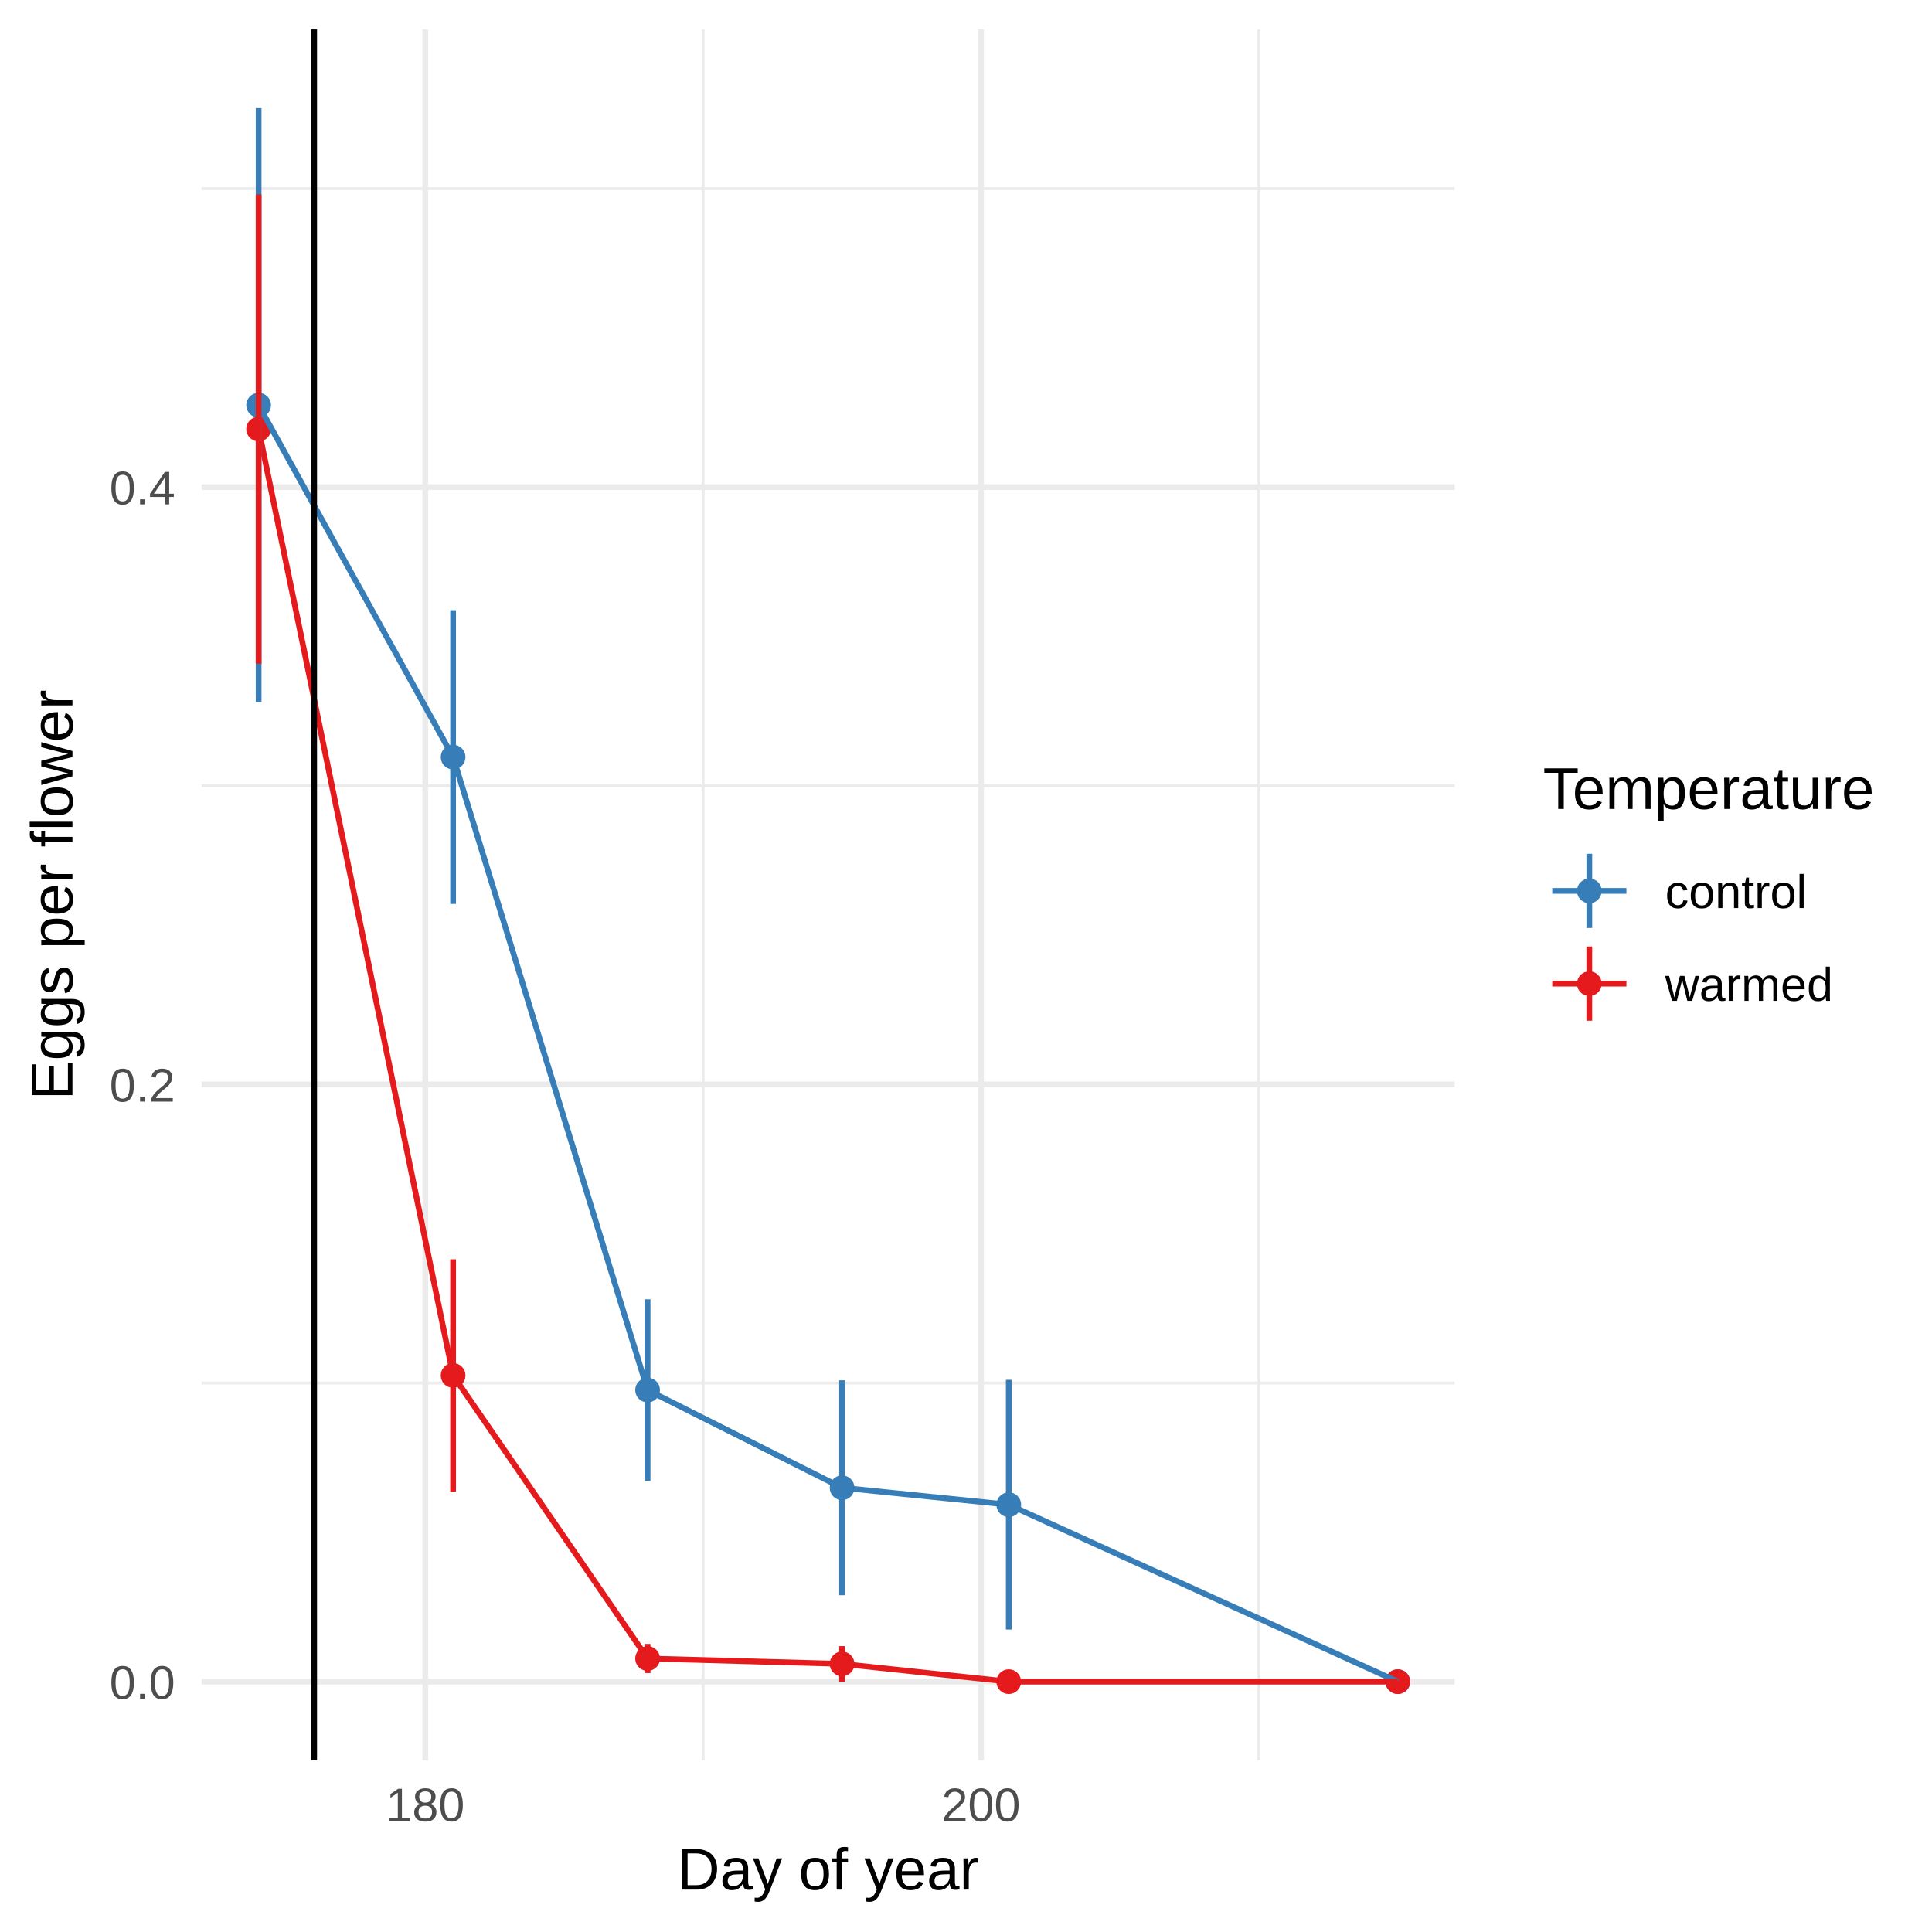
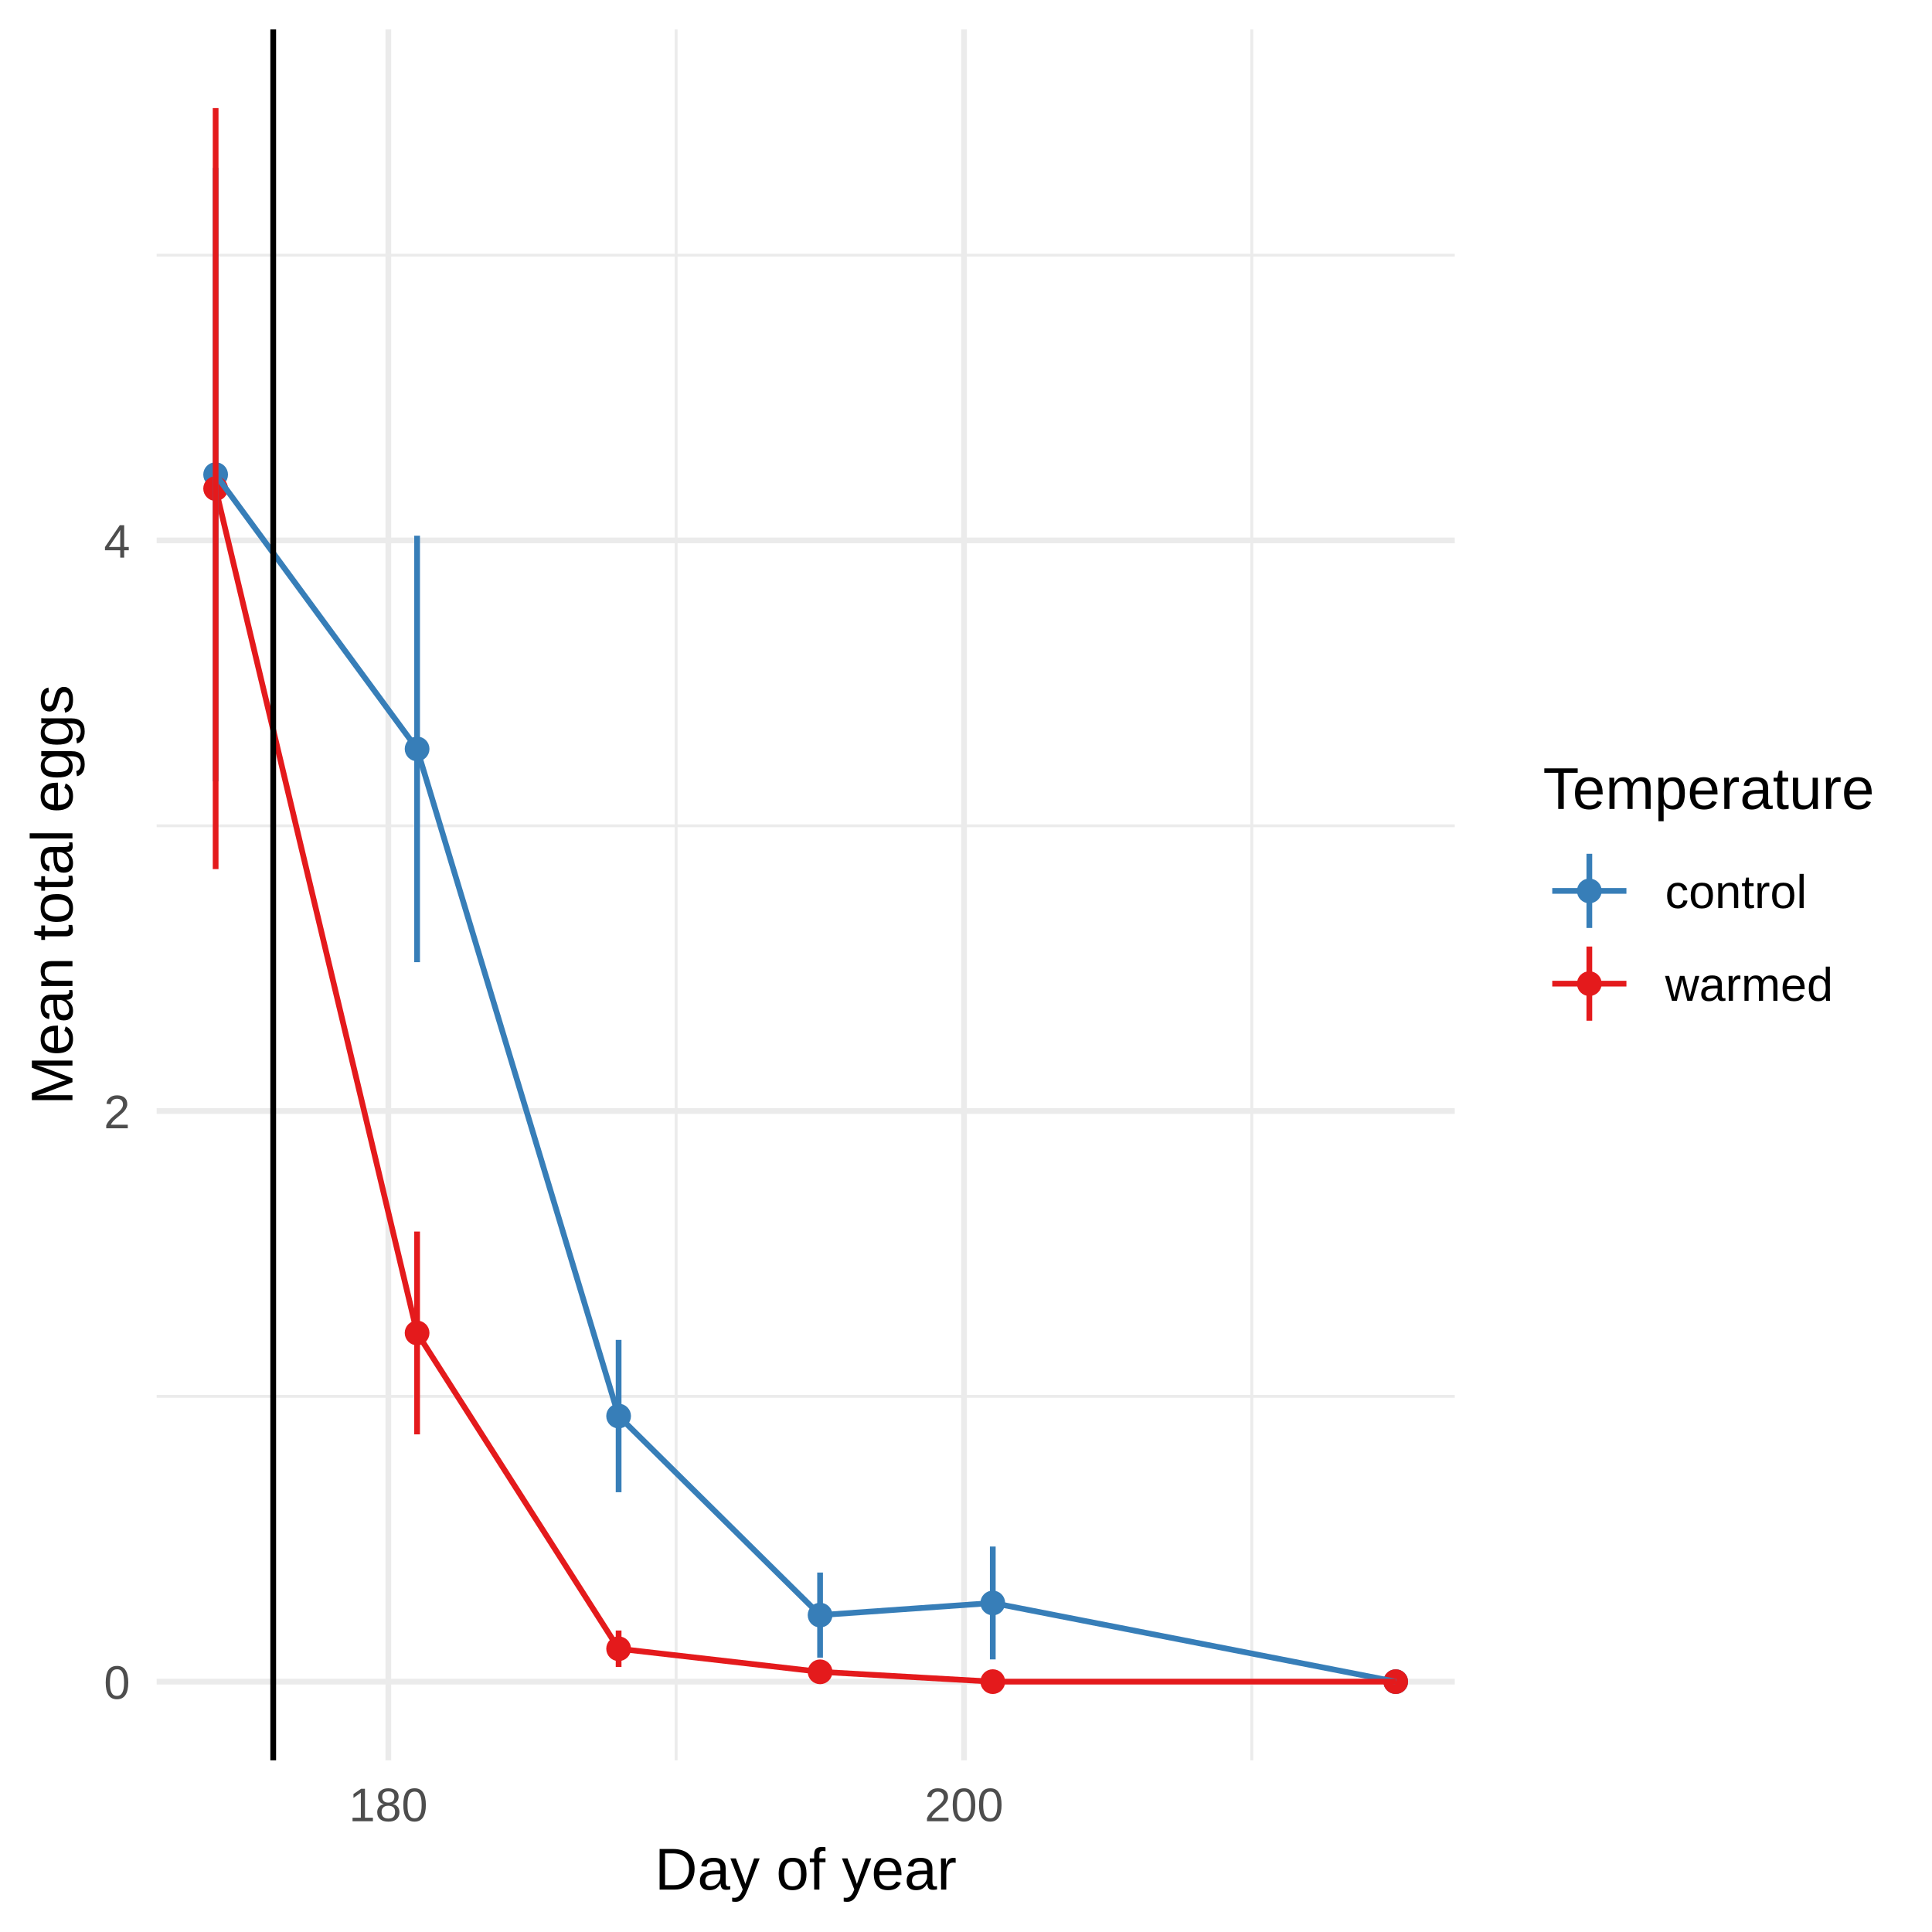
<svg xmlns="http://www.w3.org/2000/svg" class="svglite" width="360.00pt" height="360.00pt" viewBox="0 0 360.00 360.00">
  <defs>
    <style type="text/css">
    .svglite line, .svglite polyline, .svglite polygon, .svglite path, .svglite rect, .svglite circle {
      fill: none;
      stroke: #000000;
      stroke-linecap: round;
      stroke-linejoin: round;
      stroke-miterlimit: 10.00;
    }
    .svglite text {
      white-space: pre;
    }
  </style>
  </defs>
  <rect width="100%" height="100%" style="stroke: none; fill: #FFFFFF;" />
  <defs>
    <clipPath id="cpMC4wMHwzNjAuMDB8MC4wMHwzNjAuMDA=">
      <rect x="0.00" y="0.00" width="360.00" height="360.00" />
    </clipPath>
  </defs>
  <g clip-path="url(#cpMC4wMHwzNjAuMDB8MC4wMHwzNjAuMDA=)">
</g>
  <defs>
-     <clipPath id="cpMzcuNTd8MjcxLjA3fDUuNDh8MzI4LjAx">
-       <rect x="37.57" y="5.48" width="233.49" height="322.53" />
+     <clipPath id="cpMjkuMTl8MjcxLjA3fDUuNDh8MzI4LjAx">
+       <rect x="29.19" y="5.48" width="241.88" height="322.53" />
    </clipPath>
  </defs>
-   <g clip-path="url(#cpMzcuNTd8MjcxLjA3fDUuNDh8MzI4LjAx)">
-     <polyline points="37.57,257.71 271.07,257.71 " style="stroke-width: 0.53; stroke: #EBEBEB; stroke-linecap: butt;" />
-     <polyline points="37.57,146.42 271.07,146.42 " style="stroke-width: 0.53; stroke: #EBEBEB; stroke-linecap: butt;" />
-     <polyline points="37.57,35.13 271.07,35.13 " style="stroke-width: 0.53; stroke: #EBEBEB; stroke-linecap: butt;" />
-     <polyline points="131.02,328.01 131.02,5.48 " style="stroke-width: 0.53; stroke: #EBEBEB; stroke-linecap: butt;" />
-     <polyline points="234.57,328.01 234.57,5.48 " style="stroke-width: 0.53; stroke: #EBEBEB; stroke-linecap: butt;" />
-     <polyline points="37.57,313.35 271.07,313.35 " style="stroke-width: 1.07; stroke: #EBEBEB; stroke-linecap: butt;" />
-     <polyline points="37.57,202.06 271.07,202.06 " style="stroke-width: 1.07; stroke: #EBEBEB; stroke-linecap: butt;" />
-     <polyline points="37.57,90.77 271.07,90.77 " style="stroke-width: 1.07; stroke: #EBEBEB; stroke-linecap: butt;" />
-     <polyline points="79.25,328.01 79.25,5.48 " style="stroke-width: 1.07; stroke: #EBEBEB; stroke-linecap: butt;" />
-     <polyline points="182.80,328.01 182.80,5.48 " style="stroke-width: 1.07; stroke: #EBEBEB; stroke-linecap: butt;" />
-     <circle cx="48.19" cy="75.50" r="1.95" style="stroke-width: 0.71; stroke: #377EB8; fill: #377EB8;" />
-     <circle cx="84.43" cy="141.07" r="1.95" style="stroke-width: 0.71; stroke: #377EB8; fill: #377EB8;" />
-     <circle cx="120.67" cy="259.02" r="1.95" style="stroke-width: 0.71; stroke: #377EB8; fill: #377EB8;" />
-     <circle cx="156.91" cy="277.22" r="1.95" style="stroke-width: 0.71; stroke: #377EB8; fill: #377EB8;" />
-     <circle cx="187.97" cy="280.38" r="1.95" style="stroke-width: 0.71; stroke: #377EB8; fill: #377EB8;" />
-     <circle cx="260.46" cy="313.35" r="1.95" style="stroke-width: 0.71; stroke: #377EB8; fill: #377EB8;" />
-     <circle cx="48.19" cy="79.95" r="1.95" style="stroke-width: 0.71; stroke: #E41A1C; fill: #E41A1C;" />
-     <circle cx="84.43" cy="256.29" r="1.95" style="stroke-width: 0.71; stroke: #E41A1C; fill: #E41A1C;" />
-     <circle cx="120.67" cy="309.04" r="1.95" style="stroke-width: 0.71; stroke: #E41A1C; fill: #E41A1C;" />
-     <circle cx="156.91" cy="310.04" r="1.95" style="stroke-width: 0.71; stroke: #E41A1C; fill: #E41A1C;" />
-     <circle cx="187.97" cy="313.35" r="1.95" style="stroke-width: 0.71; stroke: #E41A1C; fill: #E41A1C;" />
-     <circle cx="260.46" cy="313.35" r="1.95" style="stroke-width: 0.71; stroke: #E41A1C; fill: #E41A1C;" />
-     <polyline points="48.19,75.50 84.43,141.07 120.67,259.02 156.91,277.22 187.97,280.38 260.46,313.35 " style="stroke-width: 1.07; stroke: #377EB8; stroke-linecap: butt;" />
-     <polyline points="48.19,79.95 84.43,256.29 120.67,309.04 156.91,310.04 187.97,313.35 260.46,313.35 " style="stroke-width: 1.07; stroke: #E41A1C; stroke-linecap: butt;" />
-     <line x1="48.19" y1="130.85" x2="48.19" y2="20.14" style="stroke-width: 1.07; stroke: #377EB8; stroke-linecap: butt;" />
-     <line x1="84.43" y1="168.43" x2="84.43" y2="113.70" style="stroke-width: 1.07; stroke: #377EB8; stroke-linecap: butt;" />
-     <line x1="120.67" y1="275.95" x2="120.67" y2="242.10" style="stroke-width: 1.07; stroke: #377EB8; stroke-linecap: butt;" />
-     <line x1="156.91" y1="297.24" x2="156.91" y2="257.20" style="stroke-width: 1.07; stroke: #377EB8; stroke-linecap: butt;" />
-     <line x1="187.97" y1="303.64" x2="187.97" y2="257.11" style="stroke-width: 1.07; stroke: #377EB8; stroke-linecap: butt;" />
-     <line x1="260.46" y1="313.35" x2="260.46" y2="313.35" style="stroke-width: 1.07; stroke: #377EB8; stroke-linecap: butt;" />
-     <line x1="48.19" y1="123.68" x2="48.19" y2="36.22" style="stroke-width: 1.07; stroke: #E41A1C; stroke-linecap: butt;" />
-     <line x1="84.43" y1="277.93" x2="84.43" y2="234.65" style="stroke-width: 1.07; stroke: #E41A1C; stroke-linecap: butt;" />
-     <line x1="120.67" y1="311.75" x2="120.67" y2="306.32" style="stroke-width: 1.07; stroke: #E41A1C; stroke-linecap: butt;" />
-     <line x1="156.91" y1="313.35" x2="156.91" y2="306.73" style="stroke-width: 1.07; stroke: #E41A1C; stroke-linecap: butt;" />
-     <line x1="187.97" y1="313.35" x2="187.97" y2="313.35" style="stroke-width: 1.07; stroke: #E41A1C; stroke-linecap: butt;" />
-     <line x1="260.46" y1="313.35" x2="260.46" y2="313.35" style="stroke-width: 1.07; stroke: #E41A1C; stroke-linecap: butt;" />
-     <line x1="58.54" y1="328.01" x2="58.54" y2="5.48" style="stroke-width: 1.07; stroke-linecap: butt;" />
+   <g clip-path="url(#cpMjkuMTl8MjcxLjA3fDUuNDh8MzI4LjAx)">
+     <polyline points="29.19,260.19 271.07,260.19 " style="stroke-width: 0.53; stroke: #EBEBEB; stroke-linecap: butt;" />
+     <polyline points="29.19,153.87 271.07,153.87 " style="stroke-width: 0.53; stroke: #EBEBEB; stroke-linecap: butt;" />
+     <polyline points="29.19,47.54 271.07,47.54 " style="stroke-width: 0.53; stroke: #EBEBEB; stroke-linecap: butt;" />
+     <polyline points="125.99,328.01 125.99,5.48 " style="stroke-width: 0.53; stroke: #EBEBEB; stroke-linecap: butt;" />
+     <polyline points="233.26,328.01 233.26,5.48 " style="stroke-width: 0.53; stroke: #EBEBEB; stroke-linecap: butt;" />
+     <polyline points="29.19,313.35 271.07,313.35 " style="stroke-width: 1.07; stroke: #EBEBEB; stroke-linecap: butt;" />
+     <polyline points="29.19,207.03 271.07,207.03 " style="stroke-width: 1.07; stroke: #EBEBEB; stroke-linecap: butt;" />
+     <polyline points="29.19,100.70 271.07,100.70 " style="stroke-width: 1.07; stroke: #EBEBEB; stroke-linecap: butt;" />
+     <polyline points="72.36,328.01 72.36,5.48 " style="stroke-width: 1.07; stroke: #EBEBEB; stroke-linecap: butt;" />
+     <polyline points="179.63,328.01 179.63,5.48 " style="stroke-width: 1.07; stroke: #EBEBEB; stroke-linecap: butt;" />
+     <circle cx="40.18" cy="88.44" r="1.95" style="stroke-width: 0.71; stroke: #377EB8; fill: #377EB8;" />
+     <circle cx="77.72" cy="139.55" r="1.95" style="stroke-width: 0.71; stroke: #377EB8; fill: #377EB8;" />
+     <circle cx="115.27" cy="263.86" r="1.95" style="stroke-width: 0.71; stroke: #377EB8; fill: #377EB8;" />
+     <circle cx="152.81" cy="300.95" r="1.95" style="stroke-width: 0.71; stroke: #377EB8; fill: #377EB8;" />
+     <circle cx="184.99" cy="298.69" r="1.95" style="stroke-width: 0.71; stroke: #377EB8; fill: #377EB8;" />
+     <circle cx="260.07" cy="313.35" r="1.95" style="stroke-width: 0.71; stroke: #377EB8; fill: #377EB8;" />
+     <circle cx="40.18" cy="91.04" r="1.95" style="stroke-width: 0.71; stroke: #E41A1C; fill: #E41A1C;" />
+     <circle cx="77.72" cy="248.38" r="1.95" style="stroke-width: 0.71; stroke: #E41A1C; fill: #E41A1C;" />
+     <circle cx="115.27" cy="307.22" r="1.95" style="stroke-width: 0.71; stroke: #E41A1C; fill: #E41A1C;" />
+     <circle cx="152.81" cy="311.52" r="1.95" style="stroke-width: 0.71; stroke: #E41A1C; fill: #E41A1C;" />
+     <circle cx="184.99" cy="313.35" r="1.95" style="stroke-width: 0.71; stroke: #E41A1C; fill: #E41A1C;" />
+     <circle cx="260.07" cy="313.35" r="1.95" style="stroke-width: 0.71; stroke: #E41A1C; fill: #E41A1C;" />
+     <polyline points="40.18,88.44 77.72,139.55 115.27,263.86 152.81,300.95 184.99,298.69 260.07,313.35 " style="stroke-width: 1.07; stroke: #377EB8; stroke-linecap: butt;" />
+     <polyline points="40.18,91.04 77.72,248.38 115.27,307.22 152.81,311.52 184.99,313.35 260.07,313.35 " style="stroke-width: 1.07; stroke: #E41A1C; stroke-linecap: butt;" />
+     <line x1="40.18" y1="145.59" x2="40.18" y2="31.28" style="stroke-width: 1.07; stroke: #377EB8; stroke-linecap: butt;" />
+     <line x1="77.72" y1="179.29" x2="77.72" y2="99.82" style="stroke-width: 1.07; stroke: #377EB8; stroke-linecap: butt;" />
+     <line x1="115.27" y1="278.05" x2="115.27" y2="249.67" style="stroke-width: 1.07; stroke: #377EB8; stroke-linecap: butt;" />
+     <line x1="152.81" y1="308.88" x2="152.81" y2="293.02" style="stroke-width: 1.07; stroke: #377EB8; stroke-linecap: butt;" />
+     <line x1="184.99" y1="309.21" x2="184.99" y2="288.17" style="stroke-width: 1.07; stroke: #377EB8; stroke-linecap: butt;" />
+     <line x1="260.07" y1="313.35" x2="260.07" y2="313.35" style="stroke-width: 1.07; stroke: #377EB8; stroke-linecap: butt;" />
+     <line x1="40.18" y1="161.94" x2="40.18" y2="20.14" style="stroke-width: 1.07; stroke: #E41A1C; stroke-linecap: butt;" />
+     <line x1="77.72" y1="267.27" x2="77.72" y2="229.48" style="stroke-width: 1.07; stroke: #E41A1C; stroke-linecap: butt;" />
+     <line x1="115.27" y1="310.62" x2="115.27" y2="303.82" style="stroke-width: 1.07; stroke: #E41A1C; stroke-linecap: butt;" />
+     <line x1="152.81" y1="313.35" x2="152.81" y2="309.69" style="stroke-width: 1.07; stroke: #E41A1C; stroke-linecap: butt;" />
+     <line x1="184.99" y1="313.35" x2="184.99" y2="313.35" style="stroke-width: 1.07; stroke: #E41A1C; stroke-linecap: butt;" />
+     <line x1="260.07" y1="313.35" x2="260.07" y2="313.35" style="stroke-width: 1.07; stroke: #E41A1C; stroke-linecap: butt;" />
+     <line x1="50.91" y1="328.01" x2="50.91" y2="5.48" style="stroke-width: 1.07; stroke-linecap: butt;" />
  </g>
  <g clip-path="url(#cpMC4wMHwzNjAuMDB8MC4wMHwzNjAuMDA=)">
-     <text x="32.64" y="316.56" text-anchor="end" style="font-size: 8.80px;fill: #4D4D4D; font-family: &quot;Arial&quot;;">0.0</text>
-     <text x="32.64" y="205.27" text-anchor="end" style="font-size: 8.80px;fill: #4D4D4D; font-family: &quot;Arial&quot;;">0.2</text>
-     <text x="32.64" y="93.98" text-anchor="end" style="font-size: 8.80px;fill: #4D4D4D; font-family: &quot;Arial&quot;;">0.4</text>
-     <text x="79.25" y="339.36" text-anchor="middle" style="font-size: 8.80px;fill: #4D4D4D; font-family: &quot;Arial&quot;;">180</text>
-     <text x="182.80" y="339.36" text-anchor="middle" style="font-size: 8.80px;fill: #4D4D4D; font-family: &quot;Arial&quot;;">200</text>
-     <text x="154.32" y="352.10" text-anchor="middle" style="font-size: 11.00px; font-family: &quot;Arial&quot;;">Day of year</text>
-     <text transform="translate(13.50,166.75) rotate(-90)" text-anchor="middle" style="font-size: 11.00px; font-family: &quot;Arial&quot;;">Eggs per flower</text>
+     <text x="24.25" y="316.56" text-anchor="end" style="font-size: 8.80px;fill: #4D4D4D; font-family: &quot;Arial&quot;;">0</text>
+     <text x="24.25" y="210.24" text-anchor="end" style="font-size: 8.80px;fill: #4D4D4D; font-family: &quot;Arial&quot;;">2</text>
+     <text x="24.25" y="103.91" text-anchor="end" style="font-size: 8.80px;fill: #4D4D4D; font-family: &quot;Arial&quot;;">4</text>
+     <text x="72.36" y="339.36" text-anchor="middle" style="font-size: 8.80px;fill: #4D4D4D; font-family: &quot;Arial&quot;;">180</text>
+     <text x="179.63" y="339.36" text-anchor="middle" style="font-size: 8.80px;fill: #4D4D4D; font-family: &quot;Arial&quot;;">200</text>
+     <text x="150.13" y="352.10" text-anchor="middle" style="font-size: 11.00px; font-family: &quot;Arial&quot;;">Day of year</text>
+     <text transform="translate(13.50,166.75) rotate(-90)" text-anchor="middle" style="font-size: 11.00px; font-family: &quot;Arial&quot;;">Mean total eggs</text>
    <text x="287.51" y="150.74" style="font-size: 11.00px; font-family: &quot;Arial&quot;;">Temperature</text>
    <circle cx="296.15" cy="166.01" r="1.95" style="stroke-width: 0.71; stroke: #377EB8; fill: #377EB8;" />
    <line x1="289.24" y1="166.01" x2="303.06" y2="166.01" style="stroke-width: 1.07; stroke: #377EB8; stroke-linecap: butt;" />
    <line x1="296.15" y1="172.92" x2="296.15" y2="159.09" style="stroke-width: 1.07; stroke: #377EB8; stroke-linecap: butt;" />
    <circle cx="296.15" cy="183.29" r="1.95" style="stroke-width: 0.71; stroke: #E41A1C; fill: #E41A1C;" />
    <line x1="289.24" y1="183.29" x2="303.06" y2="183.29" style="stroke-width: 1.07; stroke: #E41A1C; stroke-linecap: butt;" />
    <line x1="296.15" y1="190.20" x2="296.15" y2="176.37" style="stroke-width: 1.07; stroke: #E41A1C; stroke-linecap: butt;" />
    <text x="310.27" y="169.21" style="font-size: 8.80px; font-family: &quot;Arial&quot;;">control</text>
    <text x="310.27" y="186.49" style="font-size: 8.80px; font-family: &quot;Arial&quot;;">warmed</text>
  </g>
</svg>
